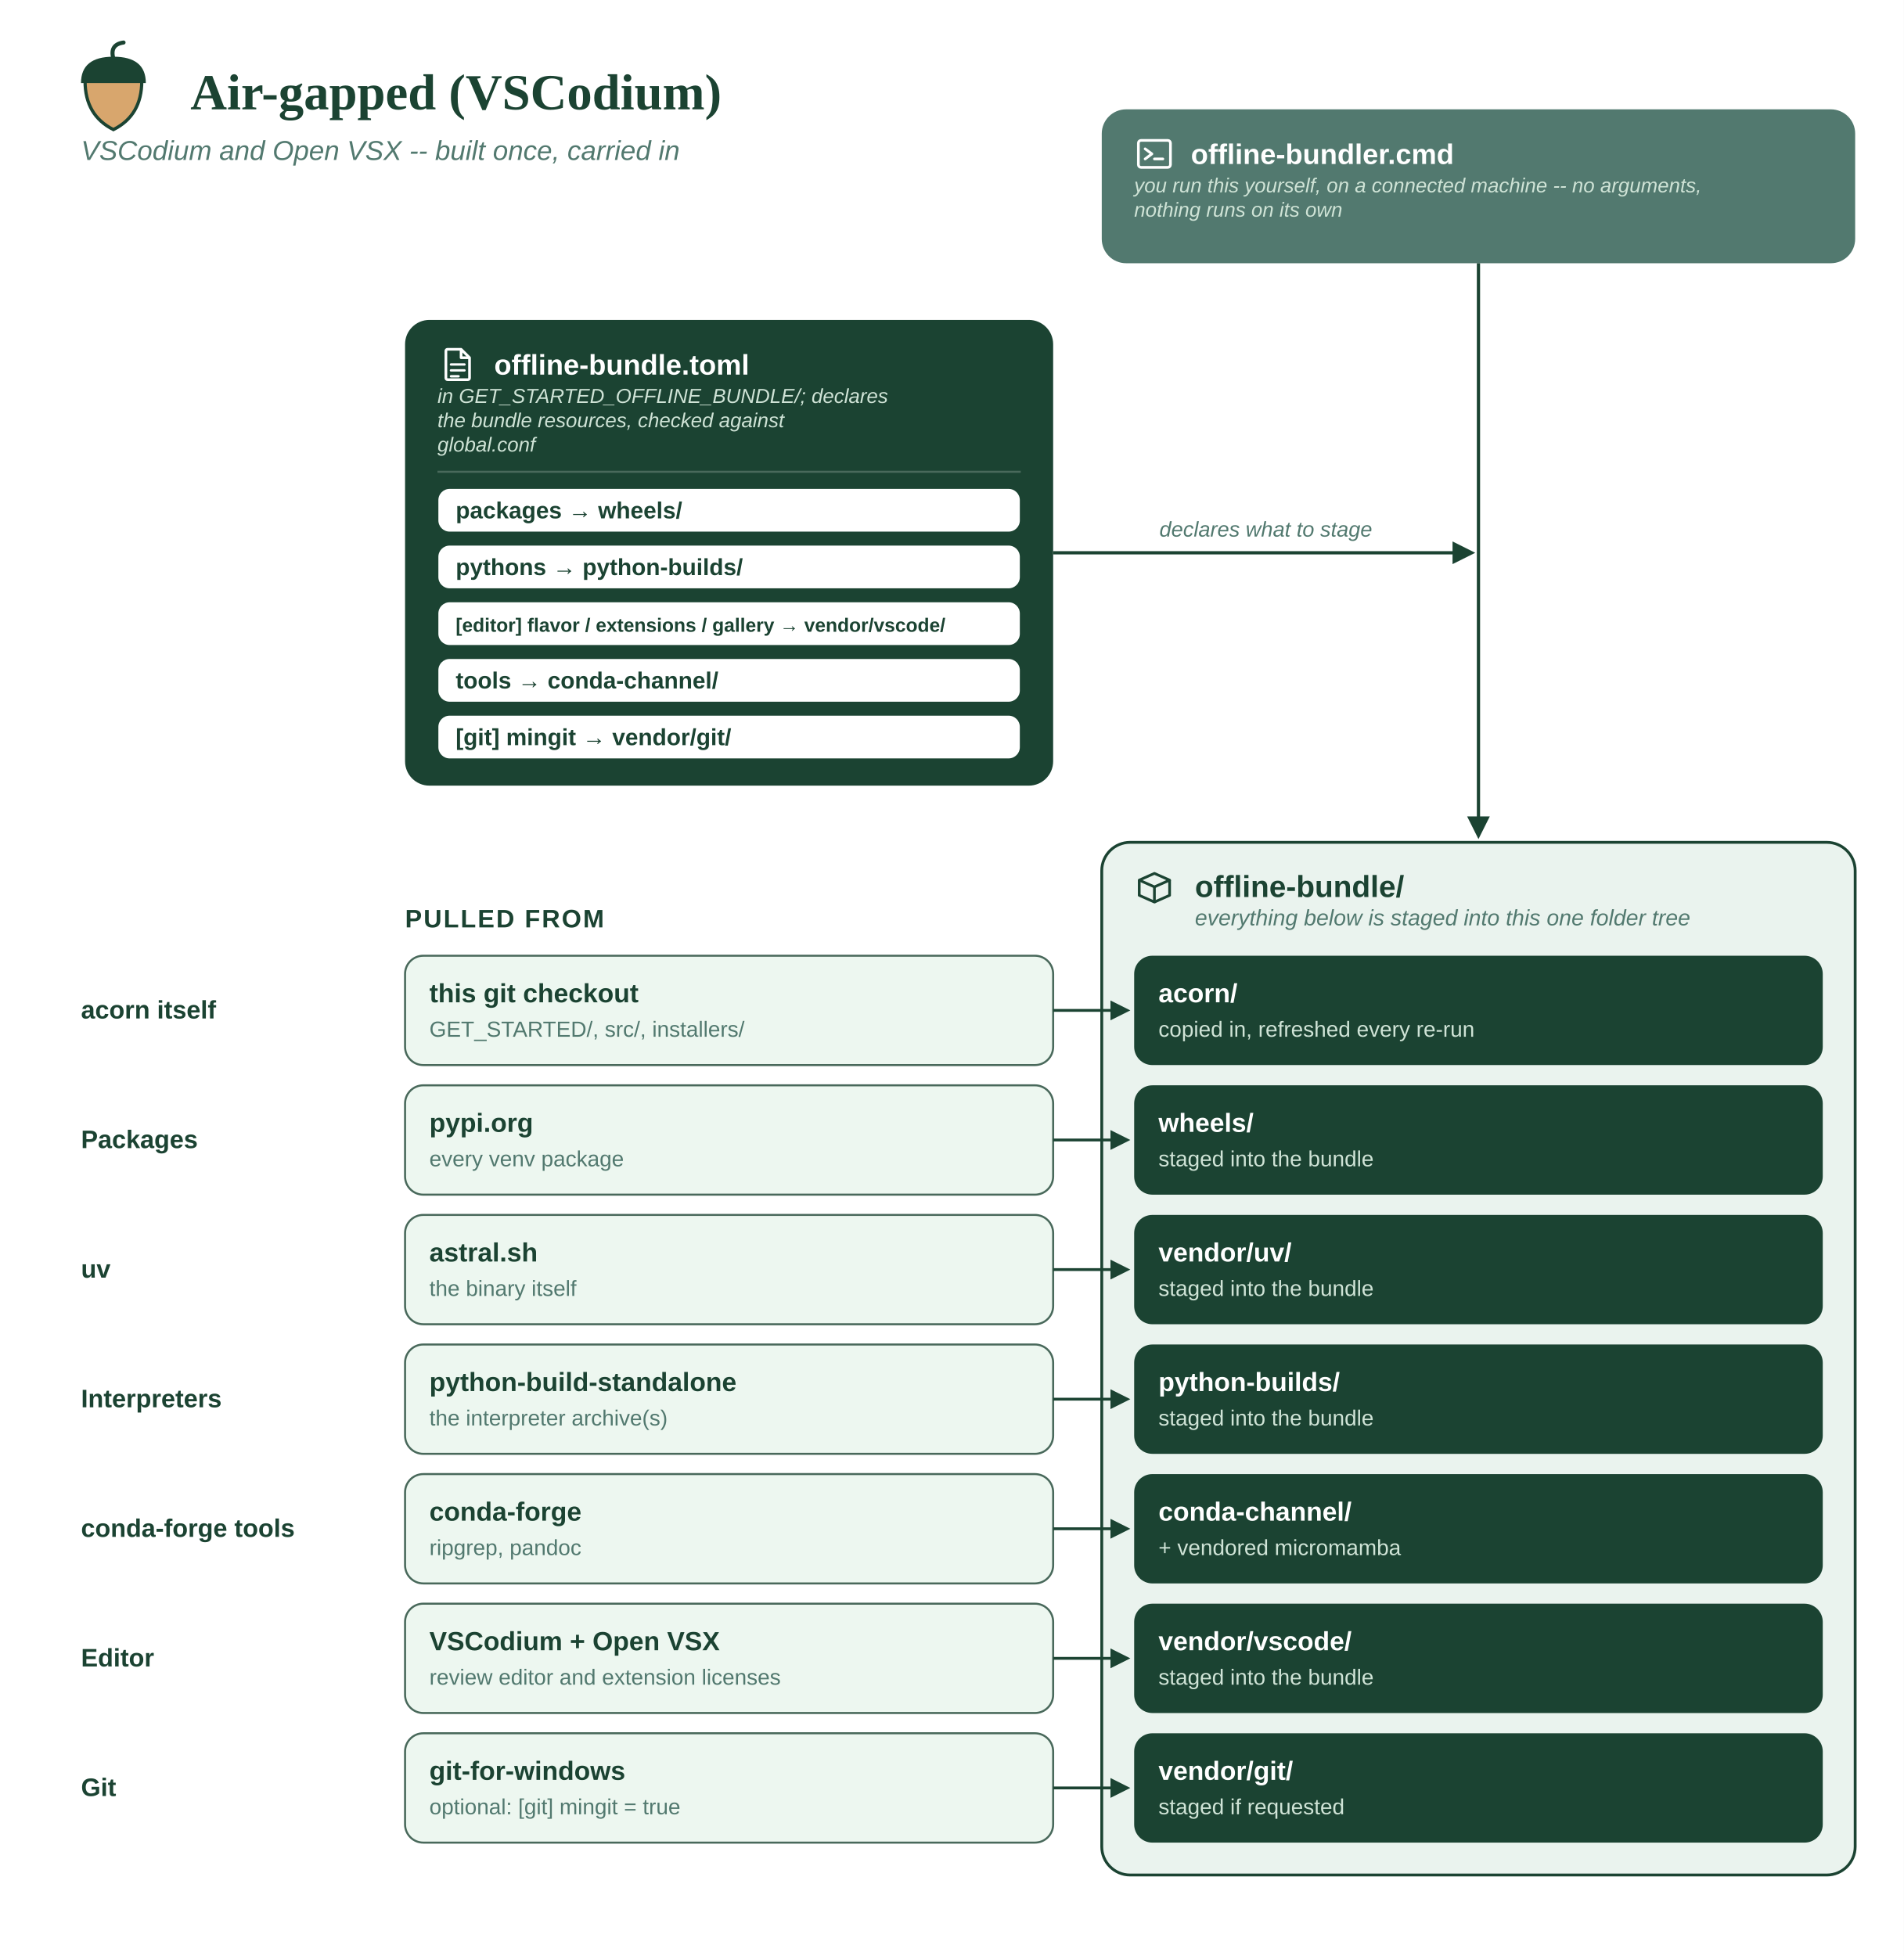
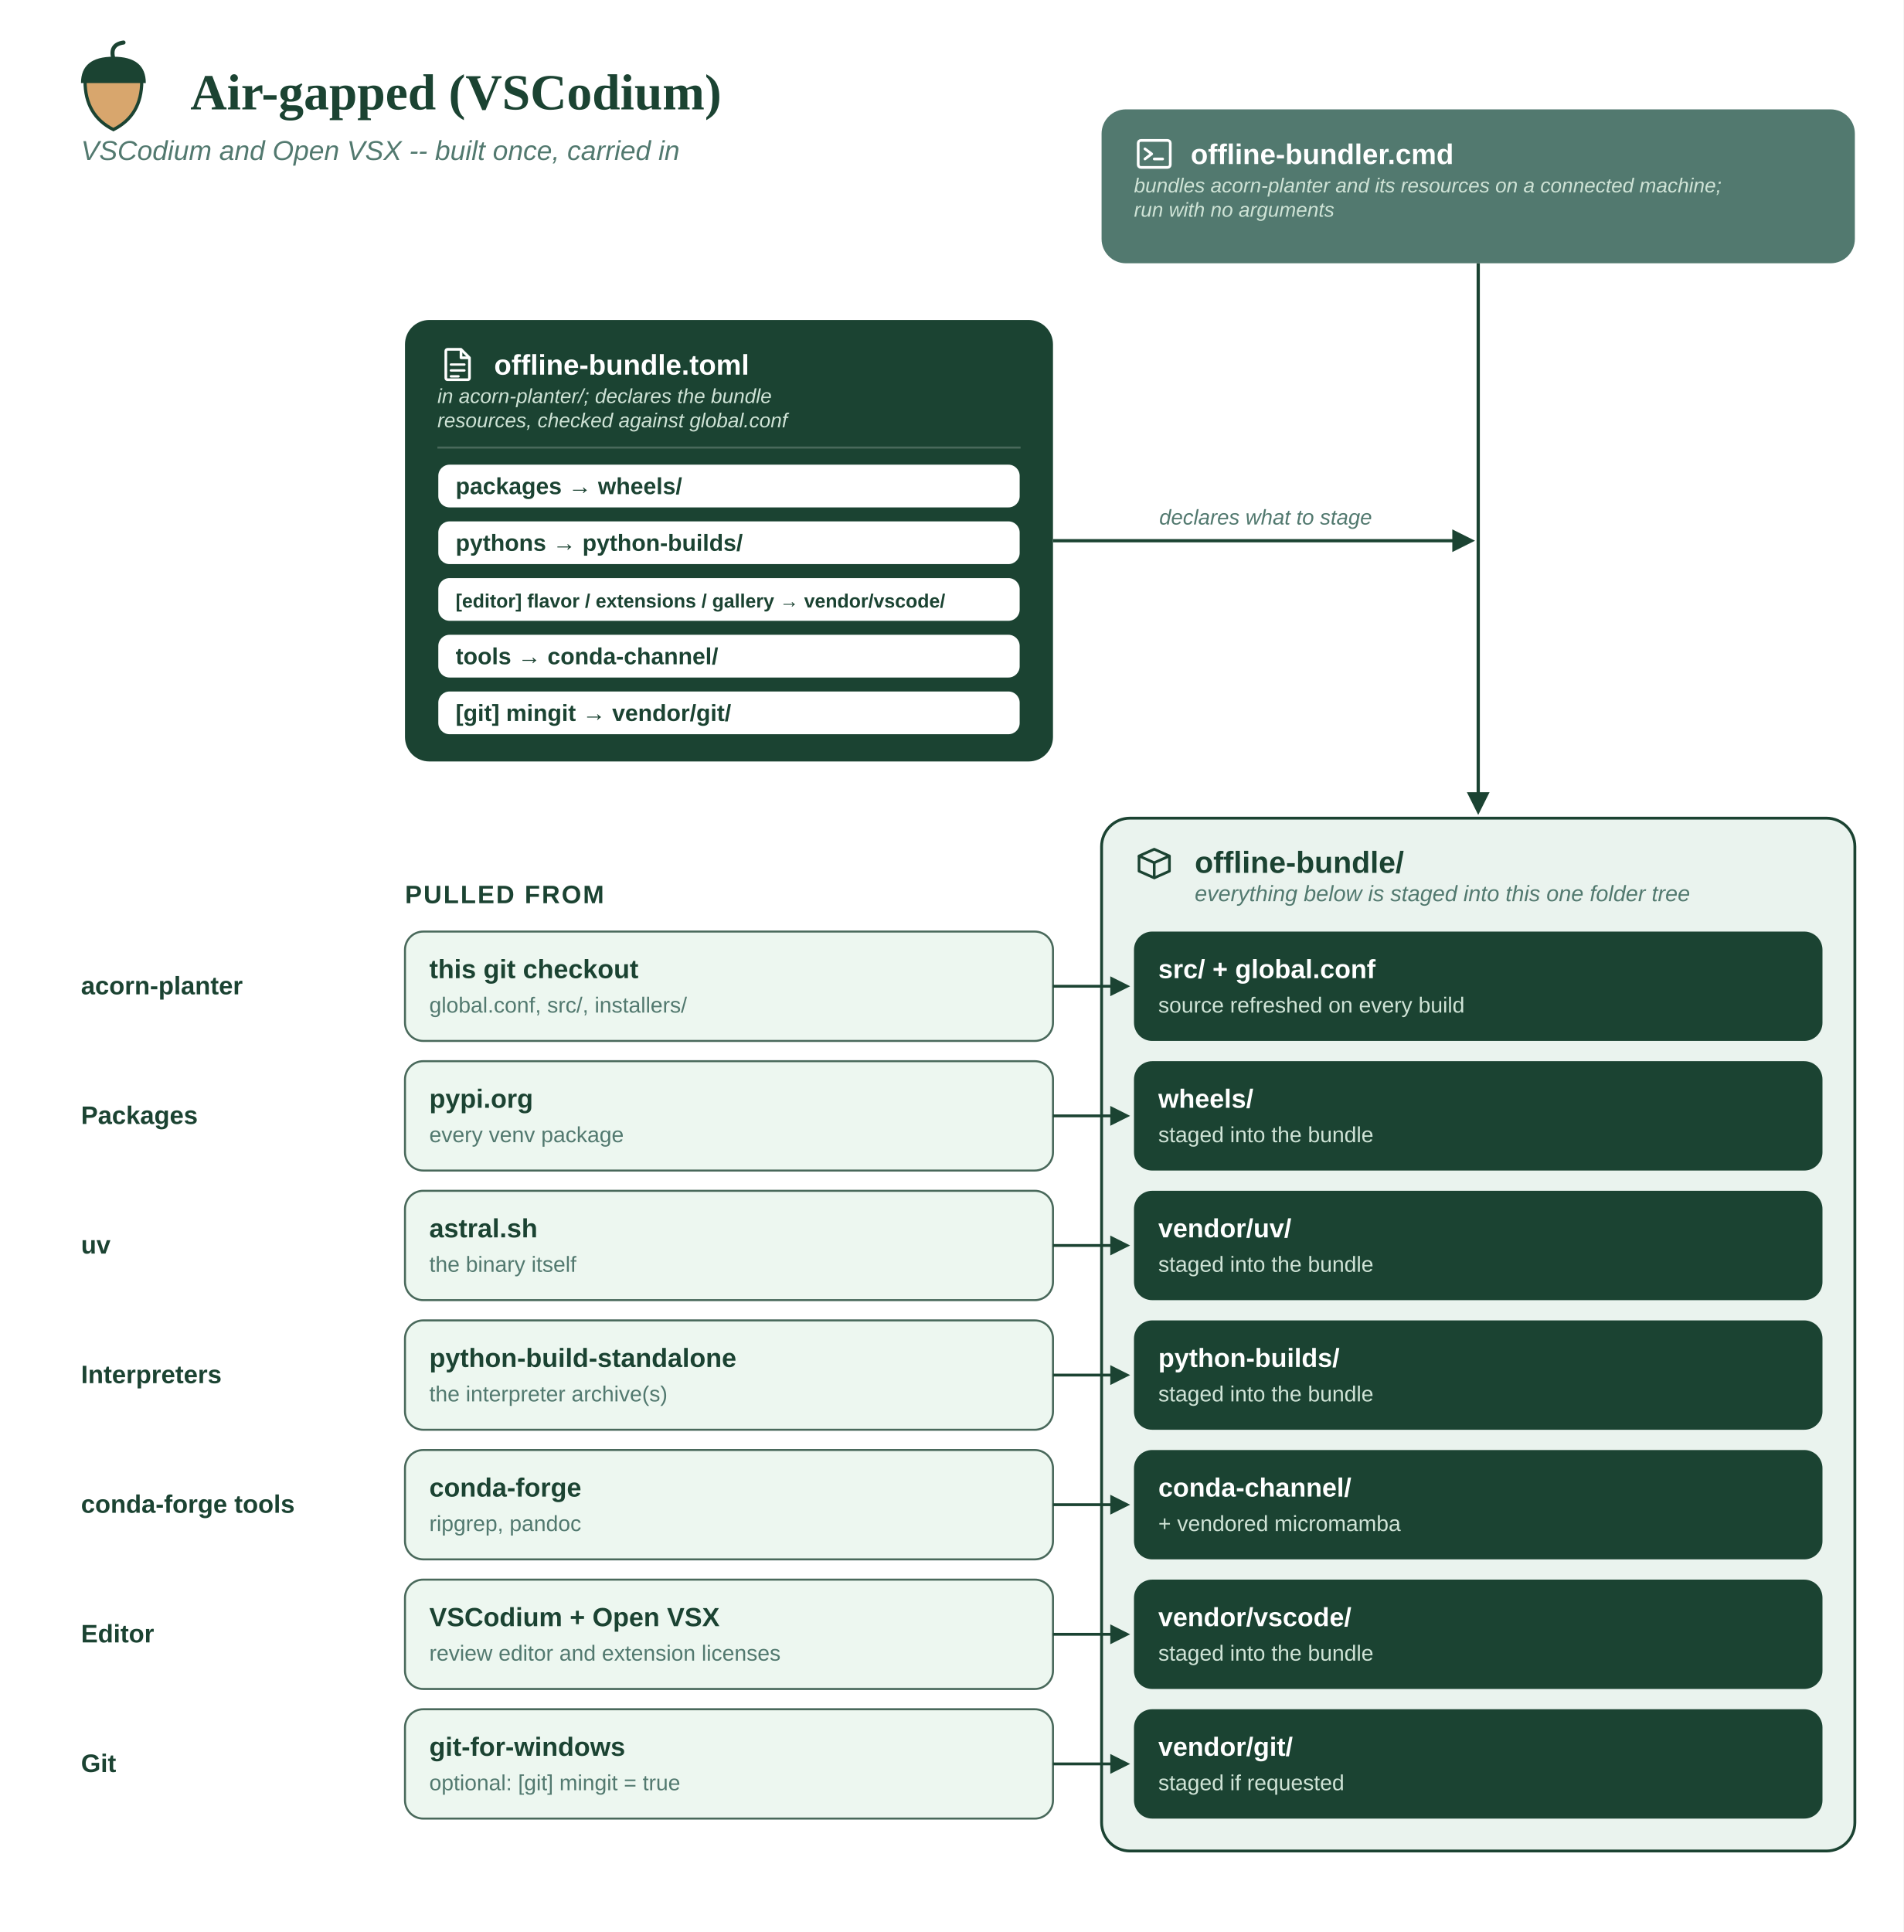
- <svg xmlns="http://www.w3.org/2000/svg" viewBox="0 0 940 966" font-family="Arial, Helvetica, sans-serif">
+ <svg xmlns="http://www.w3.org/2000/svg" viewBox="0 0 940 954" font-family="Arial, Helvetica, sans-serif">
  <defs>
    <defs>
      <style>
      .head  { font-family: Georgia, 'Times New Roman', serif; }
      .body  { font-family: Arial, Helvetica, sans-serif; }
      .fg    { fill: #1B4332; }
      .fw    { fill: #FFFFFF; }
      .fmute { fill: #52796F; }
    </style>
      <marker id="arrow" markerWidth="7" markerHeight="7" refX="5.5" refY="3.5" orient="auto">
        <path d="M0,0 L7,3.5 L0,7 Z" fill="#1B4332" />
      </marker>
      <symbol id="ic-cloud" viewBox="0 0 24 24">
        <path d="M6.5 18 C3.5 18 2 15.8 2 13.8 C2 11.6 3.8 10 5.8 10.1 C6.4 7.6 8.7 6 11.2 6.3 C13.6 6.6 15.4 8.6 15.5 11 C17.9 11.1 20 13 20 15.3 C20 17.4 18.2 18 17 18 Z" fill="none" stroke="currentColor" stroke-width="1.6" stroke-linejoin="round" />
      </symbol>
      <symbol id="ic-box" viewBox="0 0 24 24">
        <path d="M3 8 L12 4 L21 8 L12 12 Z" fill="none" stroke="currentColor" stroke-width="1.6" stroke-linejoin="round" />
        <path d="M3 8 V17 L12 21 V12" fill="none" stroke="currentColor" stroke-width="1.6" stroke-linejoin="round" />
        <path d="M21 8 V17 L12 21" fill="none" stroke="currentColor" stroke-width="1.6" stroke-linejoin="round" />
      </symbol>
      <symbol id="ic-server" viewBox="0 0 24 24">
        <rect x="3" y="4" width="18" height="6" rx="1.3" fill="none" stroke="currentColor" stroke-width="1.6" />
        <rect x="3" y="14" width="18" height="6" rx="1.3" fill="none" stroke="currentColor" stroke-width="1.6" />
        <circle cx="7" cy="7" r="1" fill="currentColor" />
        <circle cx="7" cy="17" r="1" fill="currentColor" />
      </symbol>
      <symbol id="ic-monitor" viewBox="0 0 24 24">
        <rect x="2.5" y="4" width="19" height="13" rx="1.4" fill="none" stroke="currentColor" stroke-width="1.6" />
        <line x1="8" y1="21" x2="16" y2="21" stroke="currentColor" stroke-width="1.6" stroke-linecap="round" />
        <line x1="12" y1="17" x2="12" y2="21" stroke="currentColor" stroke-width="1.6" stroke-linecap="round" />
      </symbol>
      <symbol id="ic-folder" viewBox="0 0 24 24">
        <path d="M3 6.5 C3 5.7 3.7 5 4.5 5 H9.5 L11.5 7.5 H19.5 C20.3 7.5 21 8.2 21 9 V17.5 C21 18.3 20.3 19 19.5 19 H4.5 C3.7 19 3 18.3 3 17.5 Z" fill="none" stroke="currentColor" stroke-width="1.6" stroke-linejoin="round" />
      </symbol>
      <symbol id="ic-doc" viewBox="0 0 24 24">
        <path d="M6 3 H14 L19 8 V20 C19 20.6 18.6 21 18 21 H6 C5.4 21 5 20.6 5 20 V4 C5 3.4 5.4 3 6 3 Z" fill="none" stroke="currentColor" stroke-width="1.6" stroke-linejoin="round" />
        <path d="M14 3 V8 H19" fill="none" stroke="currentColor" stroke-width="1.6" stroke-linejoin="round" />
        <line x1="8" y1="12" x2="16" y2="12" stroke="currentColor" stroke-width="1.4" stroke-linecap="round" />
        <line x1="8" y1="15.5" x2="16" y2="15.5" stroke="currentColor" stroke-width="1.4" stroke-linecap="round" />
        <line x1="8" y1="19" x2="12.5" y2="19" stroke="currentColor" stroke-width="1.4" stroke-linecap="round" />
      </symbol>
      <symbol id="ic-terminal" viewBox="0 0 24 24">
        <rect x="2.5" y="4" width="19" height="16" rx="1.6" fill="none" stroke="currentColor" stroke-width="1.6" />
        <path d="M6.5 9 L10.5 12 L6.5 15" fill="none" stroke="currentColor" stroke-width="1.6" stroke-linecap="round" stroke-linejoin="round" />
        <line x1="12" y1="15" x2="17" y2="15" stroke="currentColor" stroke-width="1.6" stroke-linecap="round" />
      </symbol>
    </defs>
  </defs>
-   <rect x="0" y="0" width="940" height="966" fill="#FFFFFF" />
+   <rect x="0" y="0" width="940" height="954" fill="#FFFFFF" />
  <g transform="translate(40,20)">
    <path d="M2 20 Q2 37 16 44 Q30 37 30 20 Z" fill="#D8A66D" stroke="#1B4332" stroke-width="1.6" />
    <path d="M0 21 Q0 8 16 8 Q32 8 32 21 Z" fill="#1B4332" />
    <path d="M16 9 Q14 2 21 1" stroke="#1B4332" stroke-width="2" stroke-linecap="round" fill="none" />
  </g>
  <text x="94" y="54" class="head fg" font-size="25" font-weight="700">Air-gapped (VSCodium)</text>
  <text x="40" y="79" class="body fmute" font-size="13.5" font-style="italic">VSCodium and Open VSX -- built once, carried in</text>
  <g transform="translate(0,54)">
    <rect x="544" y="0" width="372" height="76" rx="12" fill="#52796F" />
    <use href="#ic-terminal" x="560" y="12" width="20" height="20" color="#FFFFFF" />
    <text x="588" y="27" class="body fw" font-size="14.0" font-weight="700">offline-bundler.cmd</text>
-     <text x="560" y="41" class="body" fill="#CFE3D6" font-size="10" font-style="italic">you run this yourself, on a connected machine -- no arguments,</text>
-     <text x="560" y="53" class="body" fill="#CFE3D6" font-size="10" font-style="italic">nothing runs on its own</text>
-     <line x1="730" y1="76" x2="730" y2="358" stroke="#1B4332" stroke-width="1.6" marker-end="url(#arrow)" />
-     <rect x="200" y="104" width="320" height="230" rx="12" fill="#1B4332" />
+     <text x="560" y="41" class="body" fill="#CFE3D6" font-size="10" font-style="italic">bundles acorn-planter and its resources on a connected machine;</text>
+     <text x="560" y="53" class="body" fill="#CFE3D6" font-size="10" font-style="italic">run with no arguments</text>
+     <line x1="730" y1="76" x2="730" y2="346" stroke="#1B4332" stroke-width="1.6" marker-end="url(#arrow)" />
+     <rect x="200" y="104" width="320" height="218" rx="12" fill="#1B4332" />
    <use href="#ic-doc" x="216" y="116" width="20" height="20" color="#FFFFFF" />
    <text x="244" y="131" class="body fw" font-size="14" font-weight="700">offline-bundle.toml</text>
-     <text x="216" y="145" class="body" fill="#CFE3D6" font-size="10" font-style="italic">in GET_STARTED_OFFLINE_BUNDLE/; declares</text>
-     <text x="216" y="157" class="body" fill="#CFE3D6" font-size="10" font-style="italic">the bundle resources, checked against</text>
-     <text x="216" y="169" class="body" fill="#CFE3D6" font-size="10" font-style="italic">global.conf</text>
-     <line x1="216" y1="179" x2="504" y2="179" stroke="#FFFFFF" stroke-width="1" opacity="0.2" />
-     <rect x="216" y="187" width="288" height="22" rx="6" fill="#FFFFFF" stroke="#1B4332" stroke-width="0.9" />
-     <text x="225" y="202" class="body fg" font-size="11.5" font-weight="600">packages  →  wheels/</text>
-     <rect x="216" y="215" width="288" height="22" rx="6" fill="#FFFFFF" stroke="#1B4332" stroke-width="0.9" />
-     <text x="225" y="230" class="body fg" font-size="11.5" font-weight="600">pythons  →  python-builds/</text>
-     <rect x="216" y="243" width="288" height="22" rx="6" fill="#FFFFFF" stroke="#1B4332" stroke-width="0.9" />
-     <text x="225" y="258" class="body fg" font-size="9.5" font-weight="600">[editor] flavor / extensions / gallery  →  vendor/vscode/</text>
-     <rect x="216" y="271" width="288" height="22" rx="6" fill="#FFFFFF" stroke="#1B4332" stroke-width="0.9" />
-     <text x="225" y="286" class="body fg" font-size="11.5" font-weight="600">tools  →  conda-channel/</text>
-     <rect x="216" y="299" width="288" height="22" rx="6" fill="#FFFFFF" stroke="#1B4332" stroke-width="0.9" />
-     <text x="225" y="314" class="body fg" font-size="11.5" font-weight="600">[git] mingit  →  vendor/git/</text>
-     <line x1="520" y1="219" x2="726" y2="219" stroke="#1B4332" stroke-width="1.6" marker-end="url(#arrow)" />
-     <text x="625" y="211" text-anchor="middle" class="body fmute" font-size="10.5" font-style="italic">declares what to stage</text>
-     <text x="200" y="404" class="body fg" font-size="12.5" font-weight="700" letter-spacing="0.8">PULLED FROM</text>
-     <rect x="544" y="362" width="372" height="510" rx="14" fill="#EAF3EE" stroke="#1B4332" stroke-width="1.4" />
-     <use href="#ic-box" x="560" y="374" width="20" height="20" color="#1B4332" />
-     <text x="590" y="389" class="body fg" font-size="15" font-weight="700">offline-bundle/</text>
-     <text x="590" y="403" class="body fmute" font-size="11" font-style="italic">everything below is staged into this one folder tree</text>
-     <text x="40" y="449" class="body fg" font-size="12.5" font-weight="700">acorn itself</text>
-     <rect x="200" y="418" width="320" height="54" rx="9" fill="#E9F5EC" stroke="#1B4332" stroke-width="1" opacity="0.8" />
-     <text x="212" y="441" class="body fg" font-size="13.0" font-weight="700">this git checkout</text>
-     <text x="212" y="458" class="body" fill="#52796F" font-size="10.8">GET_STARTED/, src/, installers/</text>
-     <rect x="560" y="418" width="340" height="54" rx="9" fill="#1B4332" />
-     <text x="572" y="441" class="body fw" font-size="13.0" font-weight="700">acorn/</text>
-     <text x="572" y="458" class="body" fill="#CFE3D6" font-size="10.8">copied in, refreshed every re-run</text>
-     <line x1="520" y1="445" x2="556" y2="445" stroke="#1B4332" stroke-width="1.4" marker-end="url(#arrow)" />
-     <text x="40" y="513" class="body fg" font-size="12.5" font-weight="700">Packages</text>
-     <rect x="200" y="482" width="320" height="54" rx="9" fill="#E9F5EC" stroke="#1B4332" stroke-width="1" opacity="0.8" />
-     <text x="212" y="505" class="body fg" font-size="13.0" font-weight="700">pypi.org</text>
-     <text x="212" y="522" class="body" fill="#52796F" font-size="10.8">every venv package</text>
-     <rect x="560" y="482" width="340" height="54" rx="9" fill="#1B4332" />
-     <text x="572" y="505" class="body fw" font-size="13.0" font-weight="700">wheels/</text>
-     <text x="572" y="522" class="body" fill="#CFE3D6" font-size="10.8">staged into the bundle</text>
-     <line x1="520" y1="509" x2="556" y2="509" stroke="#1B4332" stroke-width="1.4" marker-end="url(#arrow)" />
-     <text x="40" y="577" class="body fg" font-size="12.5" font-weight="700">uv</text>
-     <rect x="200" y="546" width="320" height="54" rx="9" fill="#E9F5EC" stroke="#1B4332" stroke-width="1" opacity="0.8" />
-     <text x="212" y="569" class="body fg" font-size="13.0" font-weight="700">astral.sh</text>
-     <text x="212" y="586" class="body" fill="#52796F" font-size="10.8">the binary itself</text>
-     <rect x="560" y="546" width="340" height="54" rx="9" fill="#1B4332" />
-     <text x="572" y="569" class="body fw" font-size="13.0" font-weight="700">vendor/uv/</text>
-     <text x="572" y="586" class="body" fill="#CFE3D6" font-size="10.8">staged into the bundle</text>
-     <line x1="520" y1="573" x2="556" y2="573" stroke="#1B4332" stroke-width="1.4" marker-end="url(#arrow)" />
-     <text x="40" y="641" class="body fg" font-size="12.5" font-weight="700">Interpreters</text>
-     <rect x="200" y="610" width="320" height="54" rx="9" fill="#E9F5EC" stroke="#1B4332" stroke-width="1" opacity="0.8" />
-     <text x="212" y="633" class="body fg" font-size="13.0" font-weight="700">python-build-standalone</text>
-     <text x="212" y="650" class="body" fill="#52796F" font-size="10.8">the interpreter archive(s)</text>
-     <rect x="560" y="610" width="340" height="54" rx="9" fill="#1B4332" />
-     <text x="572" y="633" class="body fw" font-size="13.0" font-weight="700">python-builds/</text>
-     <text x="572" y="650" class="body" fill="#CFE3D6" font-size="10.8">staged into the bundle</text>
-     <line x1="520" y1="637" x2="556" y2="637" stroke="#1B4332" stroke-width="1.4" marker-end="url(#arrow)" />
-     <text x="40" y="705" class="body fg" font-size="12.5" font-weight="700">conda-forge tools</text>
-     <rect x="200" y="674" width="320" height="54" rx="9" fill="#E9F5EC" stroke="#1B4332" stroke-width="1" opacity="0.8" />
-     <text x="212" y="697" class="body fg" font-size="13.0" font-weight="700">conda-forge</text>
-     <text x="212" y="714" class="body" fill="#52796F" font-size="10.8">ripgrep, pandoc</text>
-     <rect x="560" y="674" width="340" height="54" rx="9" fill="#1B4332" />
-     <text x="572" y="697" class="body fw" font-size="13.0" font-weight="700">conda-channel/</text>
-     <text x="572" y="714" class="body" fill="#CFE3D6" font-size="10.8">+ vendored micromamba</text>
-     <line x1="520" y1="701" x2="556" y2="701" stroke="#1B4332" stroke-width="1.4" marker-end="url(#arrow)" />
-     <text x="40" y="769" class="body fg" font-size="12.5" font-weight="700">Editor</text>
-     <rect x="200" y="738" width="320" height="54" rx="9" fill="#E9F5EC" stroke="#1B4332" stroke-width="1" opacity="0.8" />
-     <text x="212" y="761" class="body fg" font-size="13.0" font-weight="700">VSCodium + Open VSX</text>
-     <text x="212" y="778" class="body" fill="#52796F" font-size="10.8">review editor and extension licenses</text>
-     <rect x="560" y="738" width="340" height="54" rx="9" fill="#1B4332" />
-     <text x="572" y="761" class="body fw" font-size="13.0" font-weight="700">vendor/vscode/</text>
-     <text x="572" y="778" class="body" fill="#CFE3D6" font-size="10.8">staged into the bundle</text>
-     <line x1="520" y1="765" x2="556" y2="765" stroke="#1B4332" stroke-width="1.4" marker-end="url(#arrow)" />
-     <text x="40" y="833" class="body fg" font-size="12.5" font-weight="700">Git</text>
-     <rect x="200" y="802" width="320" height="54" rx="9" fill="#E9F5EC" stroke="#1B4332" stroke-width="1" opacity="0.8" />
-     <text x="212" y="825" class="body fg" font-size="13.0" font-weight="700">git-for-windows</text>
-     <text x="212" y="842" class="body" fill="#52796F" font-size="10.8">optional: [git] mingit = true</text>
-     <rect x="560" y="802" width="340" height="54" rx="9" fill="#1B4332" />
-     <text x="572" y="825" class="body fw" font-size="13.0" font-weight="700">vendor/git/</text>
-     <text x="572" y="842" class="body" fill="#CFE3D6" font-size="10.8">staged if requested</text>
-     <line x1="520" y1="829" x2="556" y2="829" stroke="#1B4332" stroke-width="1.4" marker-end="url(#arrow)" />
+     <text x="216" y="145" class="body" fill="#CFE3D6" font-size="10" font-style="italic">in acorn-planter/; declares the bundle</text>
+     <text x="216" y="157" class="body" fill="#CFE3D6" font-size="10" font-style="italic">resources, checked against global.conf</text>
+     <line x1="216" y1="167" x2="504" y2="167" stroke="#FFFFFF" stroke-width="1" opacity="0.2" />
+     <rect x="216" y="175" width="288" height="22" rx="6" fill="#FFFFFF" stroke="#1B4332" stroke-width="0.9" />
+     <text x="225" y="190" class="body fg" font-size="11.5" font-weight="600">packages  →  wheels/</text>
+     <rect x="216" y="203" width="288" height="22" rx="6" fill="#FFFFFF" stroke="#1B4332" stroke-width="0.9" />
+     <text x="225" y="218" class="body fg" font-size="11.5" font-weight="600">pythons  →  python-builds/</text>
+     <rect x="216" y="231" width="288" height="22" rx="6" fill="#FFFFFF" stroke="#1B4332" stroke-width="0.9" />
+     <text x="225" y="246" class="body fg" font-size="9.5" font-weight="600">[editor] flavor / extensions / gallery  →  vendor/vscode/</text>
+     <rect x="216" y="259" width="288" height="22" rx="6" fill="#FFFFFF" stroke="#1B4332" stroke-width="0.9" />
+     <text x="225" y="274" class="body fg" font-size="11.5" font-weight="600">tools  →  conda-channel/</text>
+     <rect x="216" y="287" width="288" height="22" rx="6" fill="#FFFFFF" stroke="#1B4332" stroke-width="0.9" />
+     <text x="225" y="302" class="body fg" font-size="11.5" font-weight="600">[git] mingit  →  vendor/git/</text>
+     <line x1="520" y1="213" x2="726" y2="213" stroke="#1B4332" stroke-width="1.6" marker-end="url(#arrow)" />
+     <text x="625" y="205" text-anchor="middle" class="body fmute" font-size="10.5" font-style="italic">declares what to stage</text>
+     <text x="200" y="392" class="body fg" font-size="12.5" font-weight="700" letter-spacing="0.8">PULLED FROM</text>
+     <rect x="544" y="350" width="372" height="510" rx="14" fill="#EAF3EE" stroke="#1B4332" stroke-width="1.4" />
+     <use href="#ic-box" x="560" y="362" width="20" height="20" color="#1B4332" />
+     <text x="590" y="377" class="body fg" font-size="15" font-weight="700">offline-bundle/</text>
+     <text x="590" y="391" class="body fmute" font-size="11" font-style="italic">everything below is staged into this one folder tree</text>
+     <text x="40" y="437" class="body fg" font-size="12.5" font-weight="700">acorn-planter</text>
+     <rect x="200" y="406" width="320" height="54" rx="9" fill="#E9F5EC" stroke="#1B4332" stroke-width="1" opacity="0.8" />
+     <text x="212" y="429" class="body fg" font-size="13.0" font-weight="700">this git checkout</text>
+     <text x="212" y="446" class="body" fill="#52796F" font-size="10.8">global.conf, src/, installers/</text>
+     <rect x="560" y="406" width="340" height="54" rx="9" fill="#1B4332" />
+     <text x="572" y="429" class="body fw" font-size="13.0" font-weight="700">src/ + global.conf</text>
+     <text x="572" y="446" class="body" fill="#CFE3D6" font-size="10.8">source refreshed on every build</text>
+     <line x1="520" y1="433" x2="556" y2="433" stroke="#1B4332" stroke-width="1.4" marker-end="url(#arrow)" />
+     <text x="40" y="501" class="body fg" font-size="12.5" font-weight="700">Packages</text>
+     <rect x="200" y="470" width="320" height="54" rx="9" fill="#E9F5EC" stroke="#1B4332" stroke-width="1" opacity="0.8" />
+     <text x="212" y="493" class="body fg" font-size="13.0" font-weight="700">pypi.org</text>
+     <text x="212" y="510" class="body" fill="#52796F" font-size="10.8">every venv package</text>
+     <rect x="560" y="470" width="340" height="54" rx="9" fill="#1B4332" />
+     <text x="572" y="493" class="body fw" font-size="13.0" font-weight="700">wheels/</text>
+     <text x="572" y="510" class="body" fill="#CFE3D6" font-size="10.8">staged into the bundle</text>
+     <line x1="520" y1="497" x2="556" y2="497" stroke="#1B4332" stroke-width="1.4" marker-end="url(#arrow)" />
+     <text x="40" y="565" class="body fg" font-size="12.5" font-weight="700">uv</text>
+     <rect x="200" y="534" width="320" height="54" rx="9" fill="#E9F5EC" stroke="#1B4332" stroke-width="1" opacity="0.8" />
+     <text x="212" y="557" class="body fg" font-size="13.0" font-weight="700">astral.sh</text>
+     <text x="212" y="574" class="body" fill="#52796F" font-size="10.8">the binary itself</text>
+     <rect x="560" y="534" width="340" height="54" rx="9" fill="#1B4332" />
+     <text x="572" y="557" class="body fw" font-size="13.0" font-weight="700">vendor/uv/</text>
+     <text x="572" y="574" class="body" fill="#CFE3D6" font-size="10.8">staged into the bundle</text>
+     <line x1="520" y1="561" x2="556" y2="561" stroke="#1B4332" stroke-width="1.4" marker-end="url(#arrow)" />
+     <text x="40" y="629" class="body fg" font-size="12.5" font-weight="700">Interpreters</text>
+     <rect x="200" y="598" width="320" height="54" rx="9" fill="#E9F5EC" stroke="#1B4332" stroke-width="1" opacity="0.8" />
+     <text x="212" y="621" class="body fg" font-size="13.0" font-weight="700">python-build-standalone</text>
+     <text x="212" y="638" class="body" fill="#52796F" font-size="10.8">the interpreter archive(s)</text>
+     <rect x="560" y="598" width="340" height="54" rx="9" fill="#1B4332" />
+     <text x="572" y="621" class="body fw" font-size="13.0" font-weight="700">python-builds/</text>
+     <text x="572" y="638" class="body" fill="#CFE3D6" font-size="10.8">staged into the bundle</text>
+     <line x1="520" y1="625" x2="556" y2="625" stroke="#1B4332" stroke-width="1.4" marker-end="url(#arrow)" />
+     <text x="40" y="693" class="body fg" font-size="12.5" font-weight="700">conda-forge tools</text>
+     <rect x="200" y="662" width="320" height="54" rx="9" fill="#E9F5EC" stroke="#1B4332" stroke-width="1" opacity="0.8" />
+     <text x="212" y="685" class="body fg" font-size="13.0" font-weight="700">conda-forge</text>
+     <text x="212" y="702" class="body" fill="#52796F" font-size="10.8">ripgrep, pandoc</text>
+     <rect x="560" y="662" width="340" height="54" rx="9" fill="#1B4332" />
+     <text x="572" y="685" class="body fw" font-size="13.0" font-weight="700">conda-channel/</text>
+     <text x="572" y="702" class="body" fill="#CFE3D6" font-size="10.8">+ vendored micromamba</text>
+     <line x1="520" y1="689" x2="556" y2="689" stroke="#1B4332" stroke-width="1.4" marker-end="url(#arrow)" />
+     <text x="40" y="757" class="body fg" font-size="12.5" font-weight="700">Editor</text>
+     <rect x="200" y="726" width="320" height="54" rx="9" fill="#E9F5EC" stroke="#1B4332" stroke-width="1" opacity="0.8" />
+     <text x="212" y="749" class="body fg" font-size="13.0" font-weight="700">VSCodium + Open VSX</text>
+     <text x="212" y="766" class="body" fill="#52796F" font-size="10.8">review editor and extension licenses</text>
+     <rect x="560" y="726" width="340" height="54" rx="9" fill="#1B4332" />
+     <text x="572" y="749" class="body fw" font-size="13.0" font-weight="700">vendor/vscode/</text>
+     <text x="572" y="766" class="body" fill="#CFE3D6" font-size="10.8">staged into the bundle</text>
+     <line x1="520" y1="753" x2="556" y2="753" stroke="#1B4332" stroke-width="1.4" marker-end="url(#arrow)" />
+     <text x="40" y="821" class="body fg" font-size="12.5" font-weight="700">Git</text>
+     <rect x="200" y="790" width="320" height="54" rx="9" fill="#E9F5EC" stroke="#1B4332" stroke-width="1" opacity="0.8" />
+     <text x="212" y="813" class="body fg" font-size="13.0" font-weight="700">git-for-windows</text>
+     <text x="212" y="830" class="body" fill="#52796F" font-size="10.8">optional: [git] mingit = true</text>
+     <rect x="560" y="790" width="340" height="54" rx="9" fill="#1B4332" />
+     <text x="572" y="813" class="body fw" font-size="13.0" font-weight="700">vendor/git/</text>
+     <text x="572" y="830" class="body" fill="#CFE3D6" font-size="10.8">staged if requested</text>
+     <line x1="520" y1="817" x2="556" y2="817" stroke="#1B4332" stroke-width="1.4" marker-end="url(#arrow)" />
  </g>
</svg>
